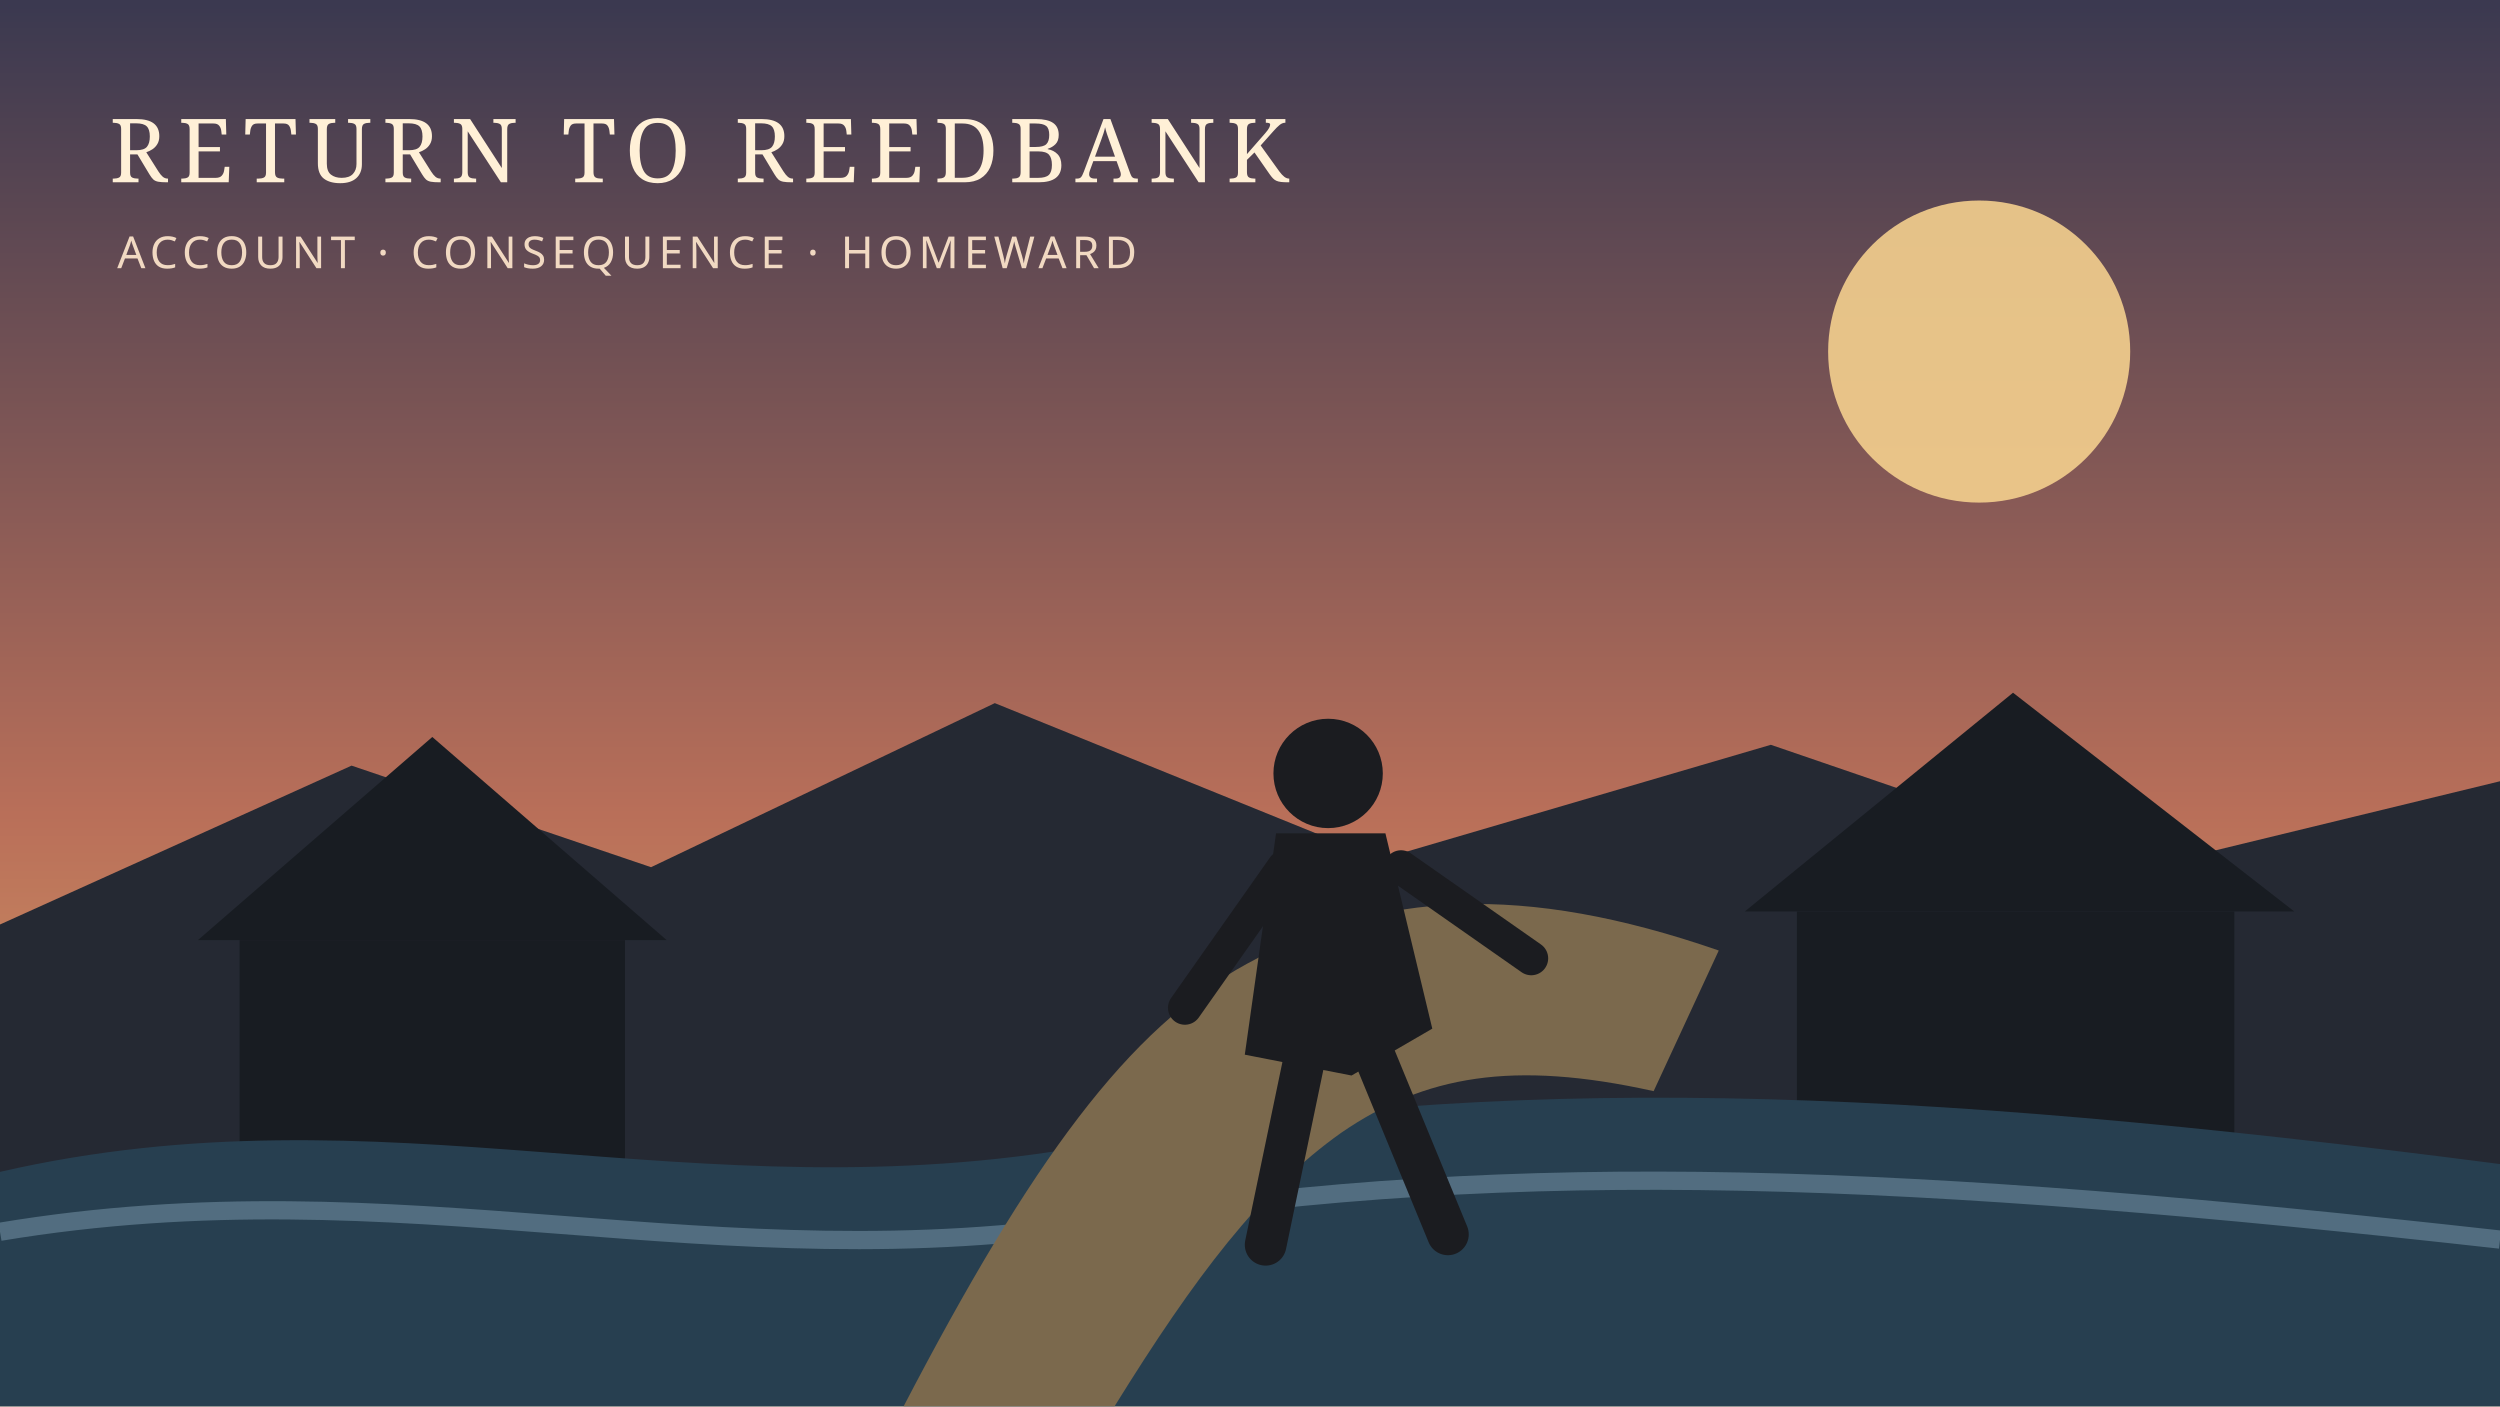
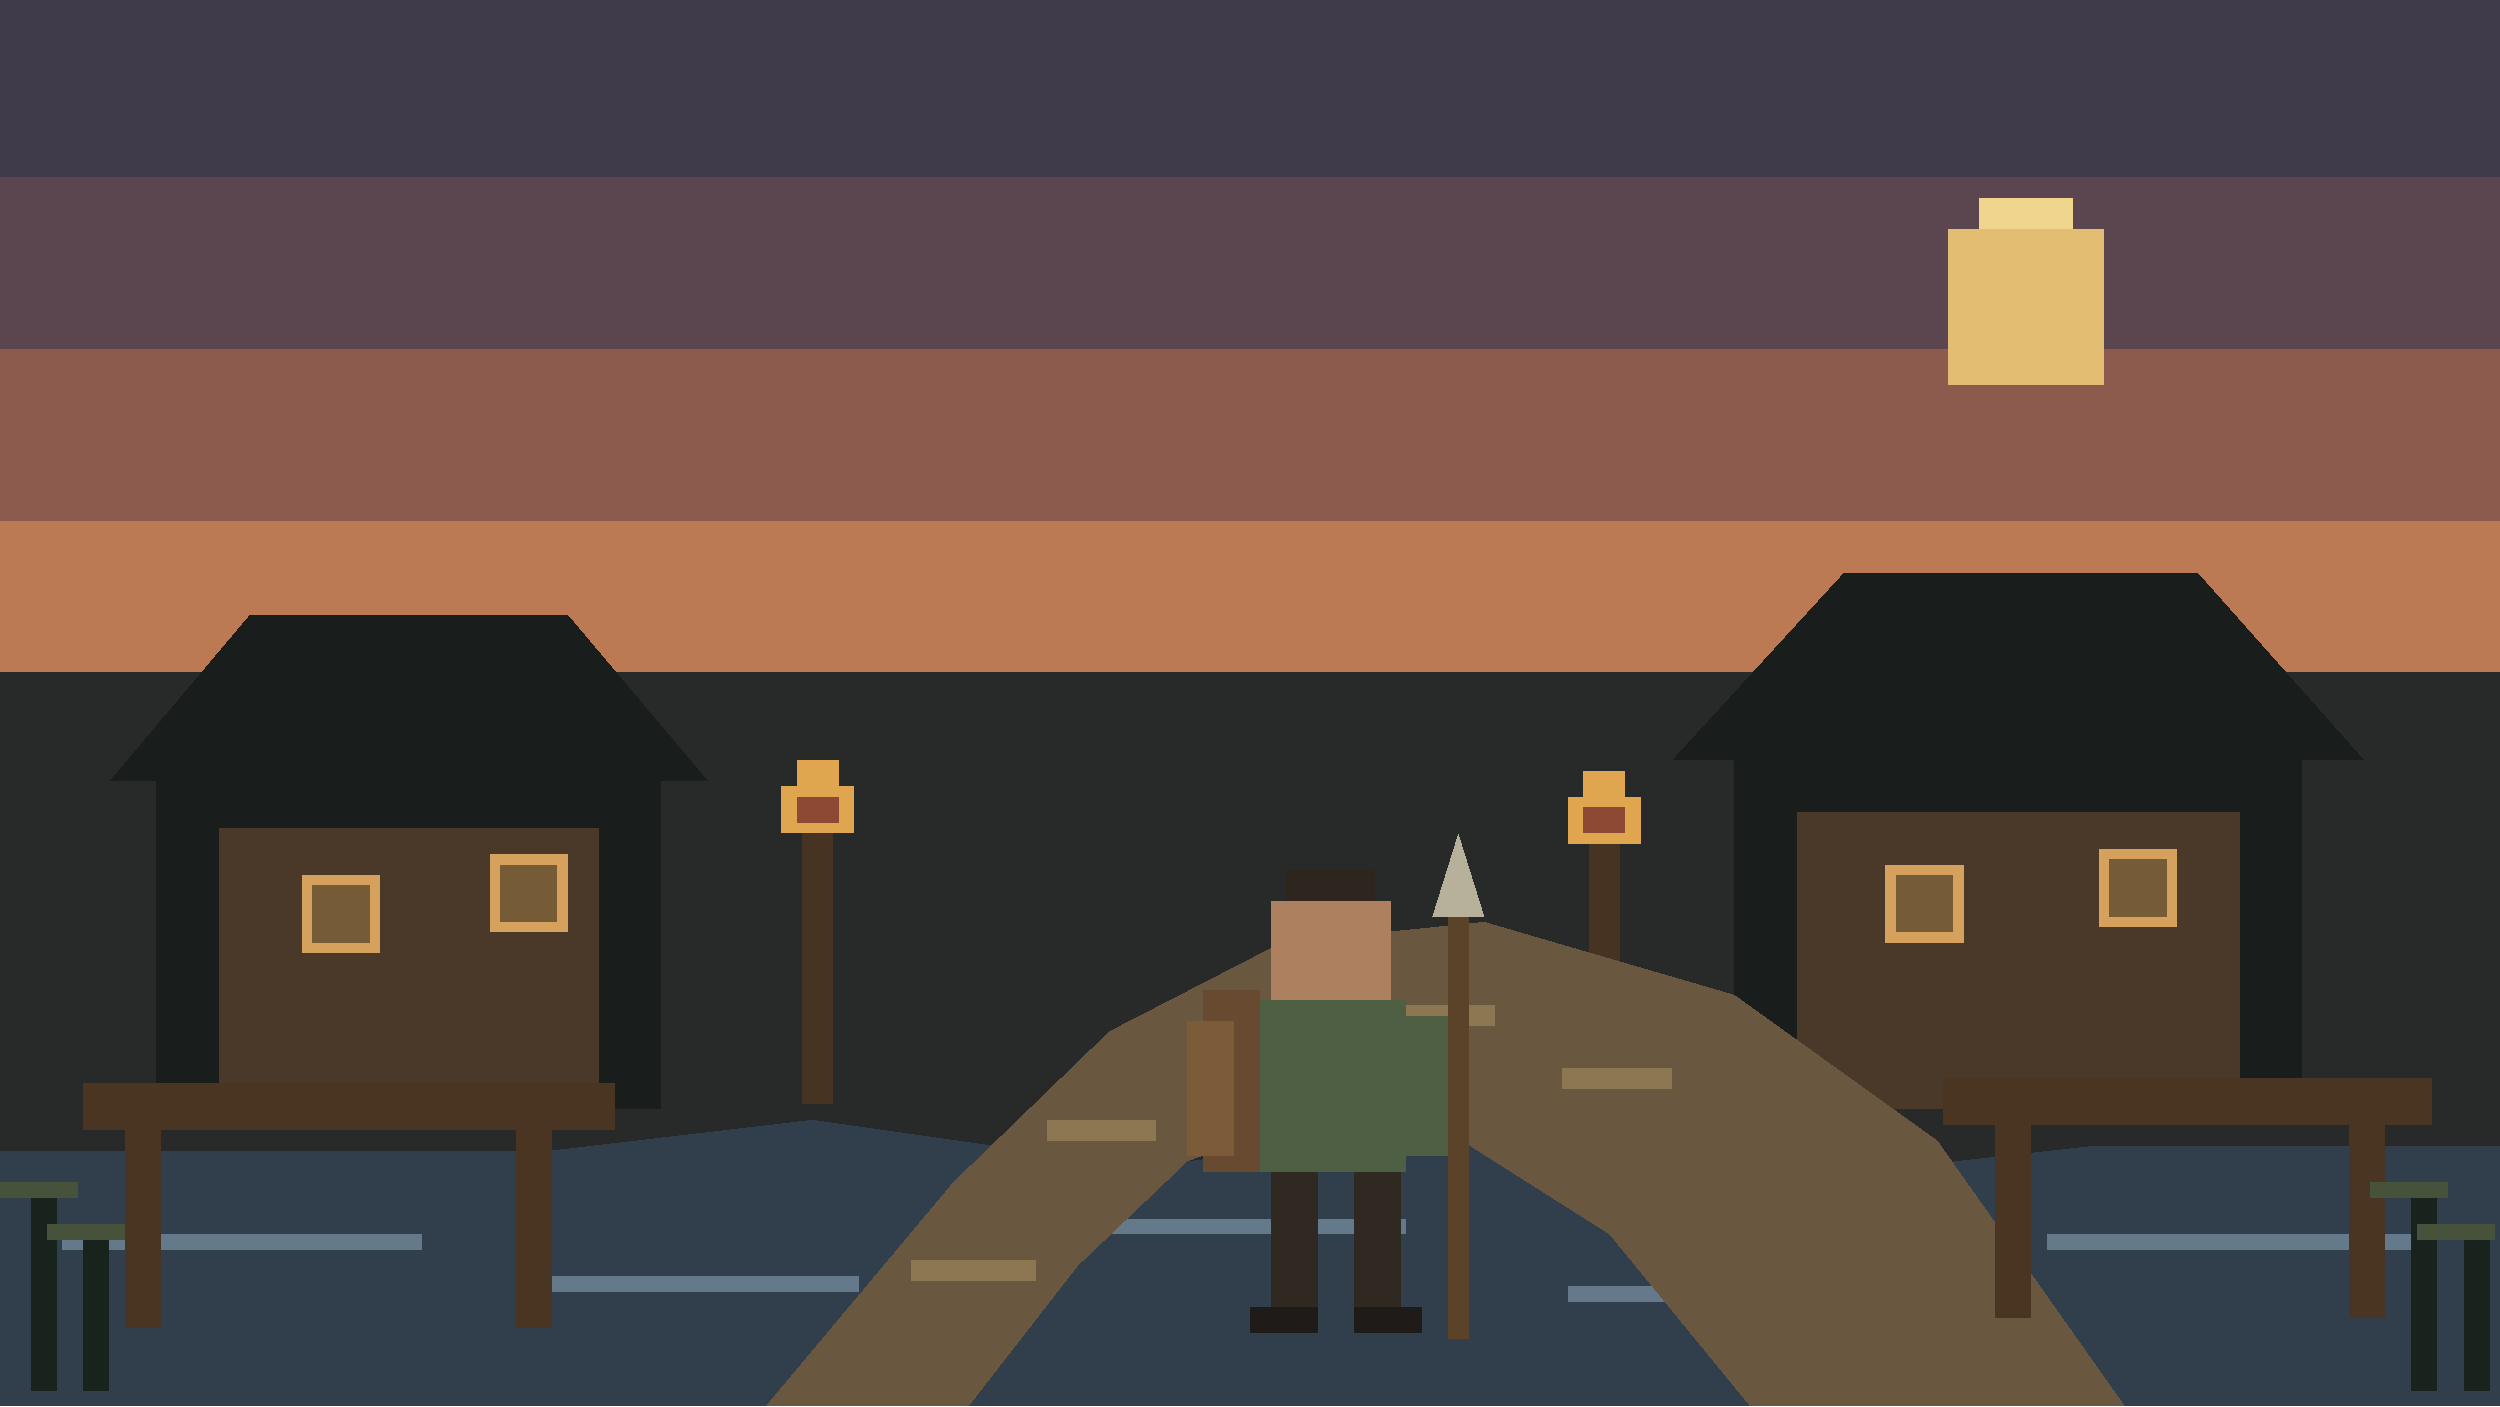
- <svg xmlns="http://www.w3.org/2000/svg" width="960" height="540" viewBox="0 0 960 540" role="img" aria-labelledby="title desc">
-   <defs>
-     <linearGradient id="sky" x1="0" y1="0" x2="0" y2="1">
-       <stop offset="0" stop-color="#3b3950" />
-       <stop offset=".58" stop-color="#b96f59" />
-       <stop offset="1" stop-color="#e2b36c" />
-     </linearGradient>
-   </defs>
-   <rect width="960" height="540" fill="url(#sky)" />
-   <circle cx="760" cy="135" r="58" fill="#f4cf8e" opacity=".9" />
-   <path d="M0 355 135 294 250 333 382 270 530 330 680 286 820 334 960 300V540H0Z" fill="#252933" />
-   <g fill="#181c22">
-     <path d="M92 361h148v106H92z" />
-     <path d="m76 361 90-78 90 78z" />
-     <path d="M690 350h168v117H690z" />
-     <path d="m670 350 103-84 108 84z" />
+ <svg xmlns="http://www.w3.org/2000/svg" width="960" height="540" viewBox="0 0 960 540" role="img" aria-labelledby="title desc" shape-rendering="crispEdges">
+   <rect width="960" height="540" fill="#2b2935" />
+   <rect width="960" height="68" fill="#3f3b4b" />
+   <rect y="68" width="960" height="66" fill="#5b4650" />
+   <rect y="134" width="960" height="66" fill="#8c5b4e" />
+   <rect y="200" width="960" height="58" fill="#bb7954" />
+   <rect x="748" y="88" width="60" height="60" fill="#e3bd72" />
+   <rect x="760" y="76" width="36" height="12" fill="#f0d58d" />
+   <rect y="258" width="960" height="282" fill="#272a28" />
+   <g fill="#191d1c">
+     <rect x="60" y="300" width="194" height="126" />
+     <path d="M42 300h230l-54-64H96z" />
+     <rect x="666" y="292" width="218" height="134" />
+     <path d="M642 292h266l-64-72H708z" />
  </g>
-   <path d="M0 450c148-34 266 17 418-10 161-28 311-23 542 7v93H0Z" fill="#273f50" />
-   <path d="M0 473c156-26 273 20 426-4 159-25 310-18 534 7" fill="none" stroke="#7d9caf" stroke-width="7" opacity=".5" />
-   <path d="M347 540c49-94 86-145 132-170 51-28 106-31 181-5l-25 54c-54-12-88-6-120 16-31 22-56 55-87 105Z" fill="#7b694d" />
-   <g transform="translate(510 351)" fill="#1b1c20">
-     <circle cx="0" cy="-54" r="21" />
-     <path d="M-20-31h42l18 75-31 18-41-8Z" />
-     <path d="M-9 55-24 127M18 55l28 68" stroke="#1b1c20" stroke-width="16" stroke-linecap="round" />
-     <path d="M-17-18-55 36M28-18l50 35" stroke="#1b1c20" stroke-width="13" stroke-linecap="round" />
+   <g fill="#4a3928">
+     <rect x="84" y="318" width="146" height="108" />
+     <rect x="690" y="312" width="170" height="114" />
  </g>
-   <text x="42" y="70" fill="#fff0d7" font-family="serif" font-size="34" letter-spacing="4">RETURN TO REEDBANK</text>
-   <text x="45" y="103" fill="#f1d9c2" font-family="sans-serif" font-size="17" letter-spacing="2">ACCOUNT · CONSEQUENCE · HOMEWARD</text>
+   <g fill="#d5a15c">
+     <rect x="116" y="336" width="30" height="30" />
+     <rect x="188" y="328" width="30" height="30" />
+     <rect x="724" y="332" width="30" height="30" />
+     <rect x="806" y="326" width="30" height="30" />
+   </g>
+   <g fill="#755b36">
+     <rect x="120" y="340" width="22" height="22" />
+     <rect x="192" y="332" width="22" height="22" />
+     <rect x="728" y="336" width="22" height="22" />
+     <rect x="810" y="330" width="22" height="22" />
+   </g>
+   <g fill="#473321">
+     <rect x="308" y="316" width="12" height="108" />
+     <rect x="610" y="320" width="12" height="104" />
+   </g>
+   <g fill="#e0a64f">
+     <rect x="300" y="302" width="28" height="18" />
+     <rect x="306" y="292" width="16" height="10" />
+     <rect x="602" y="306" width="28" height="18" />
+     <rect x="608" y="296" width="16" height="10" />
+   </g>
+   <g fill="#8e4934">
+     <rect x="306" y="306" width="16" height="10" />
+     <rect x="608" y="310" width="16" height="10" />
+   </g>
+   <path fill="#303f4b" d="M0 442h210l102-12 126 18 120-14 120 20 126-14h156v100H0z" />
+   <g fill="#647989">
+     <rect x="24" y="474" width="138" height="6" />
+     <rect x="204" y="490" width="126" height="6" />
+     <rect x="390" y="468" width="150" height="6" />
+     <rect x="602" y="494" width="132" height="6" />
+     <rect x="786" y="474" width="144" height="6" />
+   </g>
+   <path fill="#69583f" d="M294 540l72-86 60-58 66-34 78-8 96 28 78 56 72 102H672l-54-66-60-38-54-8-48 18-42 40-42 54z" />
+   <g fill="#8c7752">
+     <rect x="350" y="484" width="48" height="8" />
+     <rect x="402" y="430" width="42" height="8" />
+     <rect x="462" y="394" width="42" height="8" />
+     <rect x="532" y="386" width="42" height="8" />
+     <rect x="600" y="410" width="42" height="8" />
+   </g>
+   <g fill="#4a3523">
+     <rect x="32" y="416" width="204" height="18" />
+     <rect x="48" y="430" width="14" height="80" />
+     <rect x="198" y="430" width="14" height="80" />
+     <rect x="746" y="414" width="188" height="18" />
+     <rect x="766" y="430" width="14" height="76" />
+     <rect x="902" y="430" width="14" height="76" />
+   </g>
+   <g transform="translate(472 334)">
+     <rect x="22" y="0" width="34" height="12" fill="#2f251f" />
+     <rect x="16" y="12" width="46" height="38" fill="#ad8160" />
+     <rect x="10" y="50" width="58" height="66" fill="#4f5f43" />
+     <rect x="-10" y="46" width="22" height="70" fill="#684a30" />
+     <rect x="-16" y="58" width="18" height="52" fill="#7c5b39" />
+     <rect x="68" y="56" width="16" height="54" fill="#4f5f43" />
+     <rect x="16" y="116" width="18" height="58" fill="#302922" />
+     <rect x="48" y="116" width="18" height="58" fill="#302922" />
+     <rect x="8" y="168" width="26" height="10" fill="#1e1b18" />
+     <rect x="48" y="168" width="26" height="10" fill="#1e1b18" />
+     <rect x="84" y="18" width="8" height="162" fill="#5b432a" />
+     <path fill="#b7b09a" d="M78 18h20L88-14z" />
+   </g>
+   <g fill="#17231c">
+     <rect x="12" y="458" width="10" height="76" />
+     <rect x="32" y="474" width="10" height="60" />
+     <rect x="926" y="458" width="10" height="76" />
+     <rect x="946" y="474" width="10" height="60" />
+   </g>
+   <g fill="#465239">
+     <rect x="0" y="454" width="30" height="6" />
+     <rect x="18" y="470" width="30" height="6" />
+     <rect x="910" y="454" width="30" height="6" />
+     <rect x="928" y="470" width="30" height="6" />
+   </g>
</svg>
